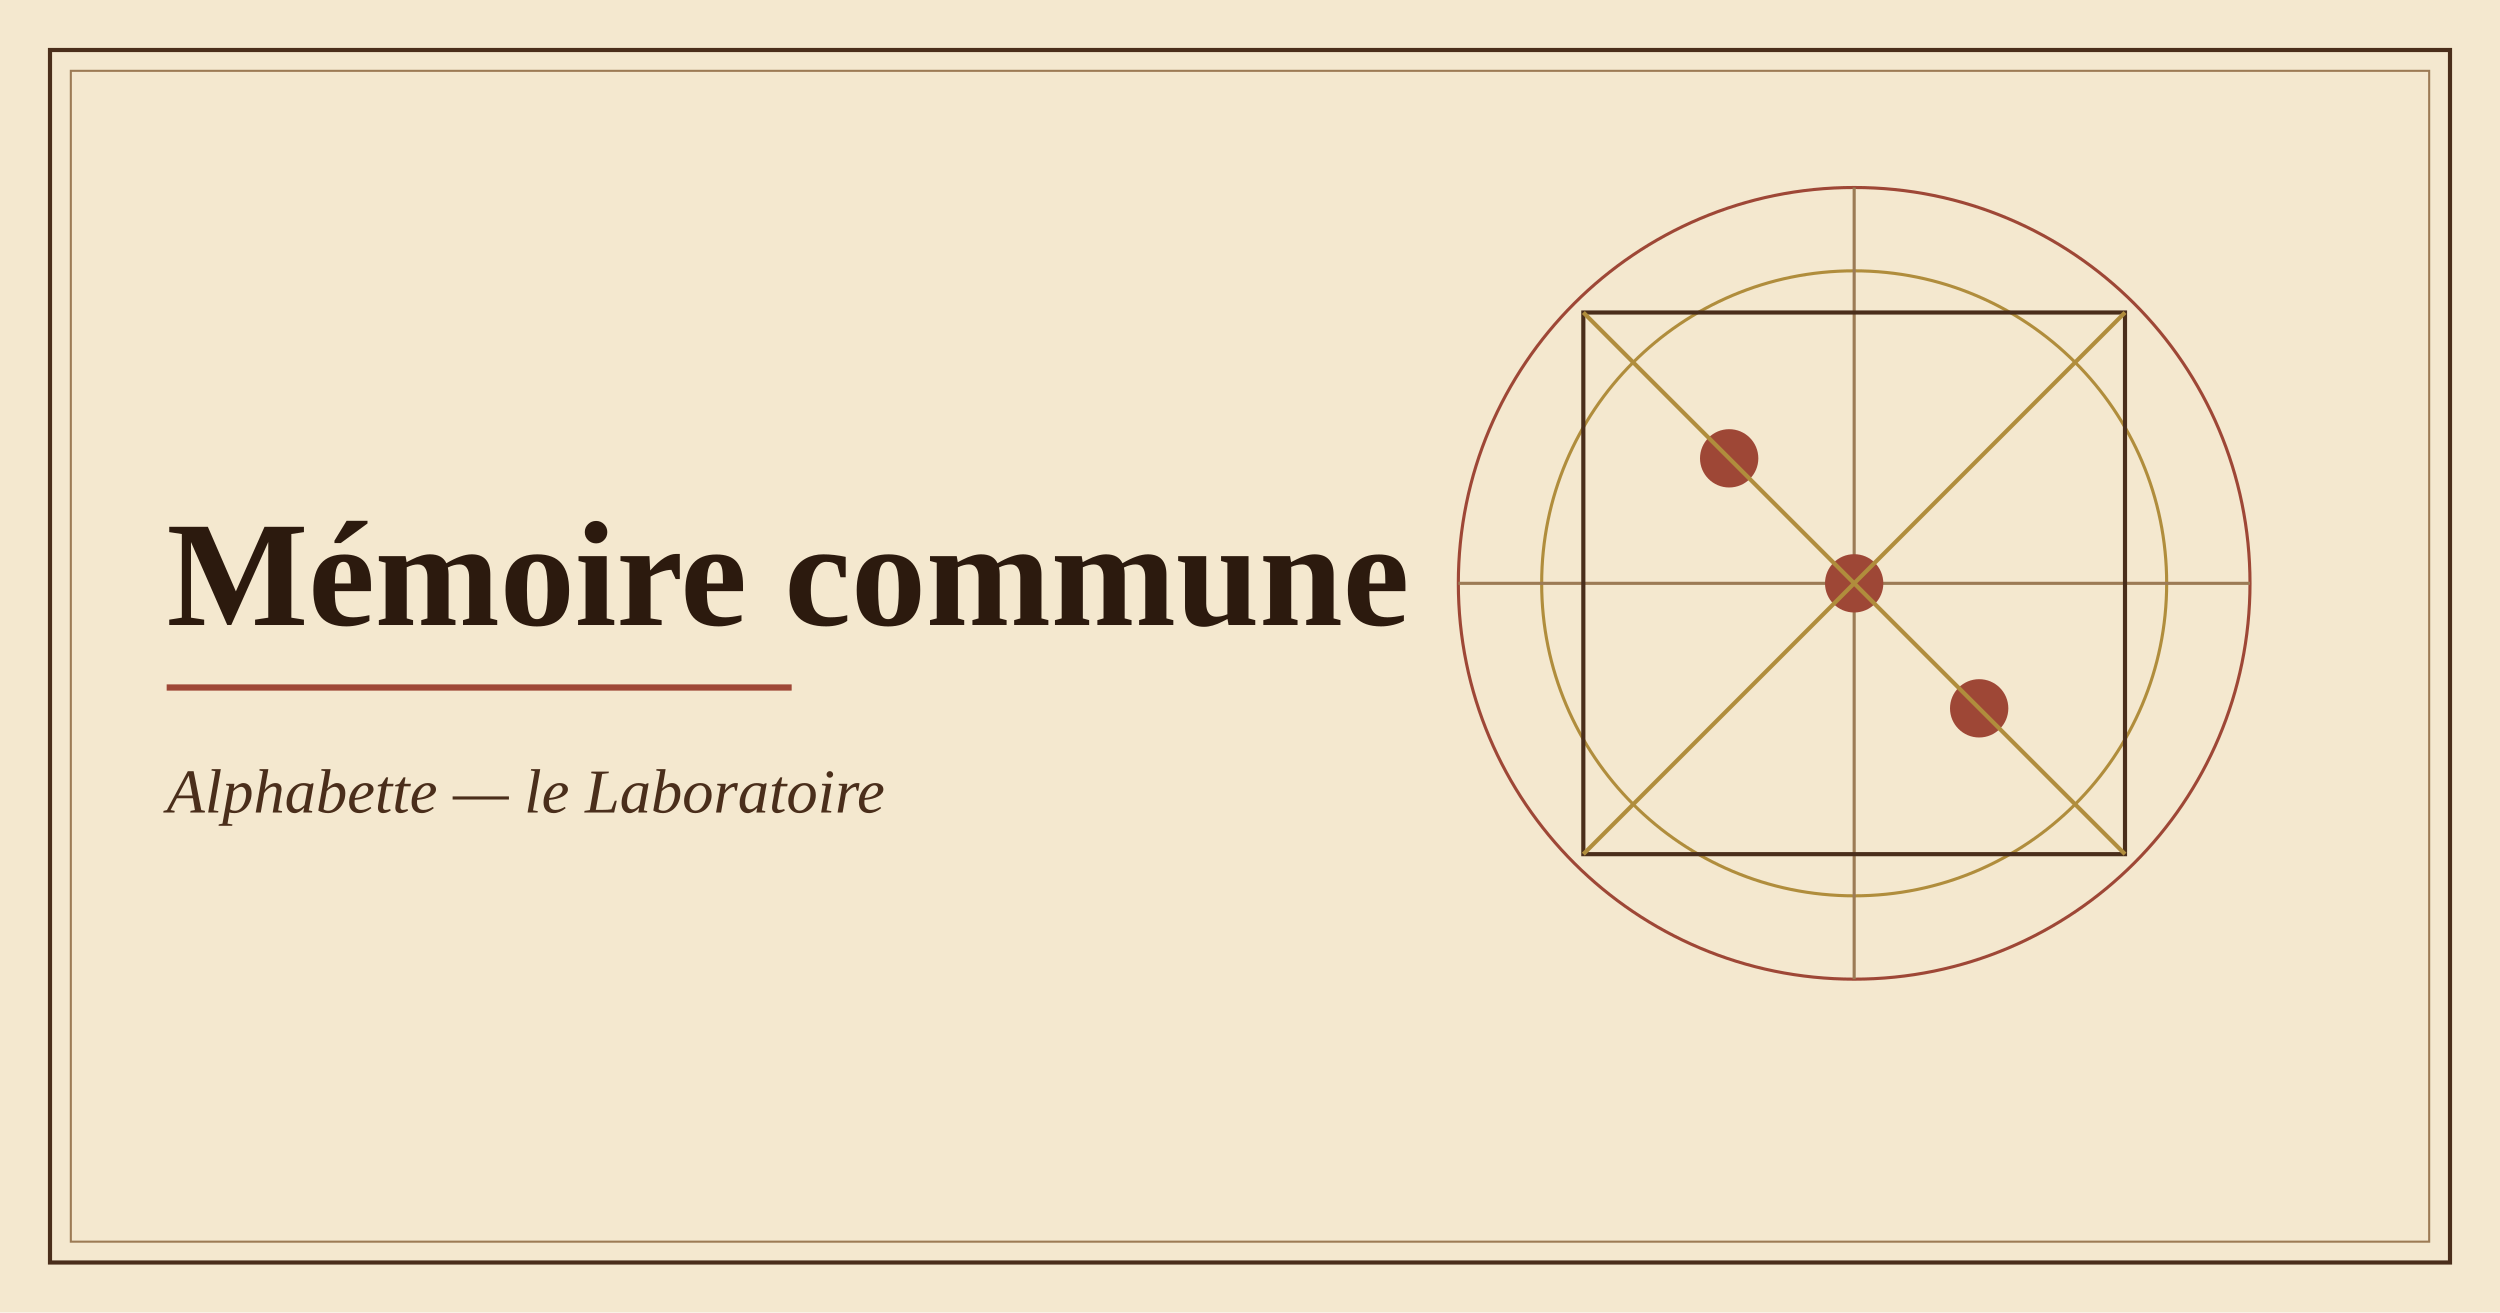
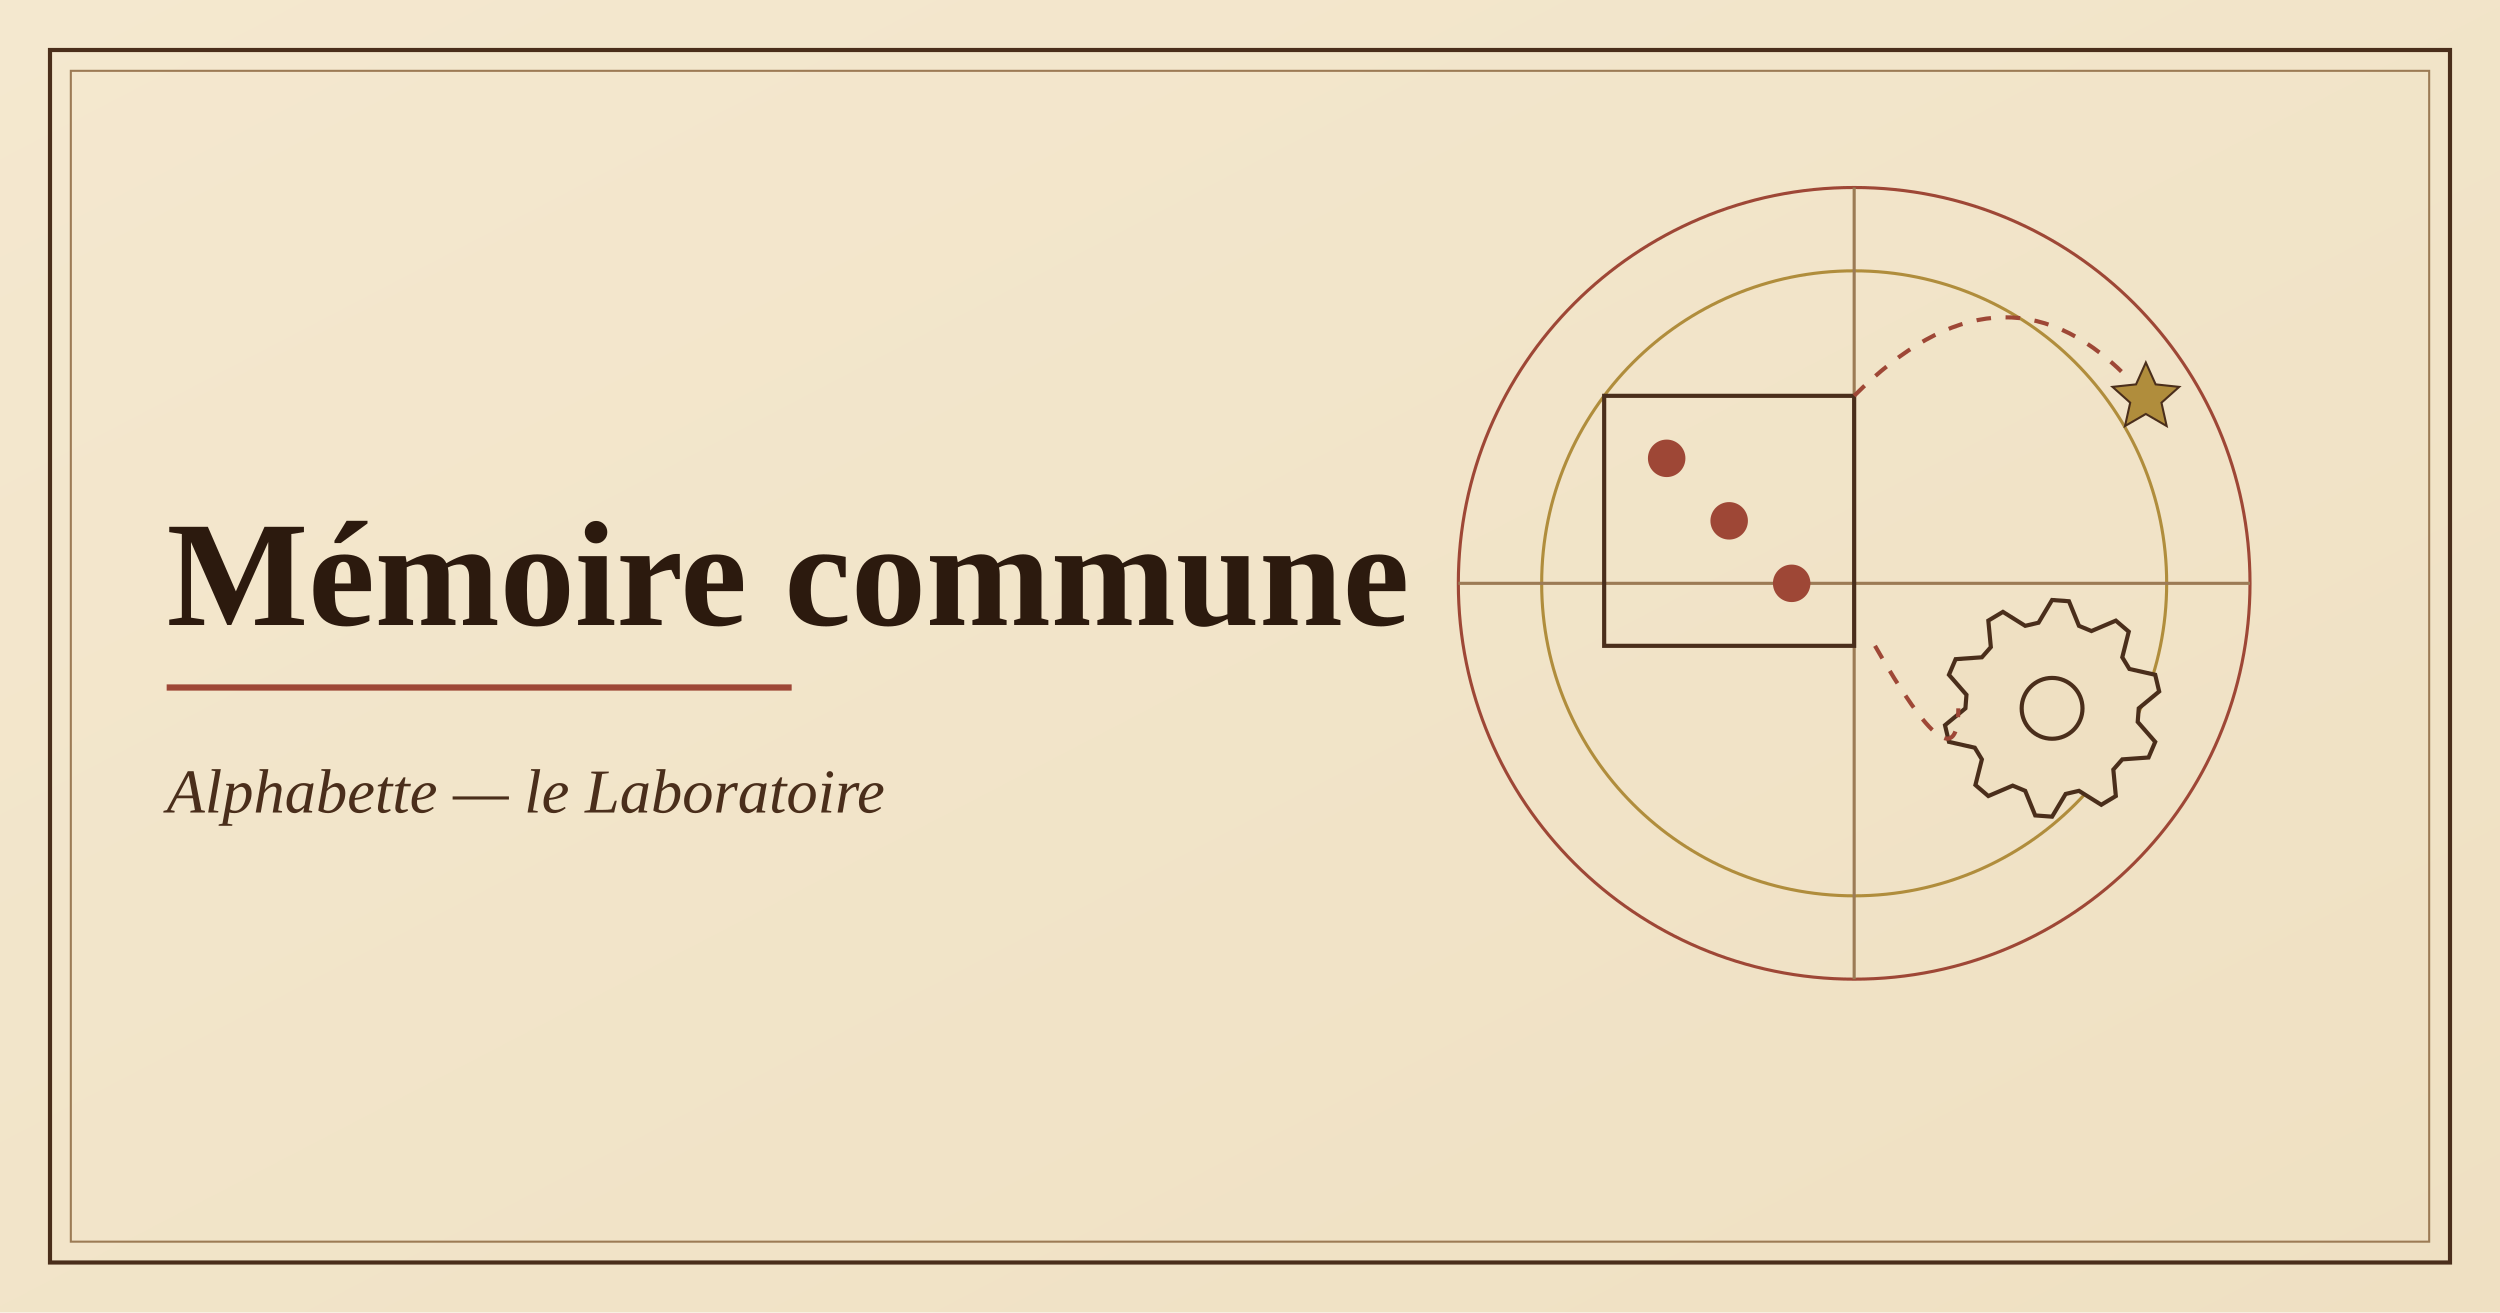
<svg xmlns="http://www.w3.org/2000/svg" viewBox="0 0 1200 630" width="1200" height="630" role="img" aria-label="Illustration de l'application Mémoire commune">
-   <rect width="1200" height="630" fill="#f4e8cf" />
+   <defs>
+     <linearGradient id="p" x1="0" y1="0" x2="1" y2="1">
+       <stop offset="0" stop-color="#f4e8cf" />
+       <stop offset="1" stop-color="#efe0c2" />
+     </linearGradient>
+   </defs>
+   <rect width="1200" height="630" fill="url(#p)" />
  <rect x="24" y="24" width="1152" height="582" fill="none" stroke="#4a2e1b" stroke-width="2" />
  <rect x="34" y="34" width="1132" height="562" fill="none" stroke="#9c7b55" stroke-width="1" />
  <g fill="none" stroke="#9e4736" stroke-width="1.5">
    <circle cx="890" cy="280" r="190" />
    <circle cx="890" cy="280" r="150" stroke="#b08d3c" />
    <path d="M700 280h380M890 90v380" stroke="#9c7b55" />
  </g>
-   <rect x="760" y="150" width="260" height="260" fill="none" stroke="#4a2e1b" stroke-width="2" />
-   <circle cx="830" cy="220" r="14" fill="#9e4736" />
-   <circle cx="950" cy="340" r="14" fill="#9e4736" />
-   <circle cx="890" cy="280" r="14" fill="#9e4736" />
-   <path d="M760 150 1020 410M1020 150 760 410" stroke="#b08d3c" stroke-width="2" />
+   <rect x="770" y="190" width="120" height="120" fill="none" stroke="#4a2e1b" stroke-width="2" />
+   <circle cx="800" cy="220" r="9" fill="#9e4736" />
+   <circle cx="860" cy="280" r="9" fill="#9e4736" />
+   <circle cx="830" cy="250" r="9" fill="#9e4736" />
+   <path d="M985 288L993.1 288.6L997.9 300.4L1003.9 302.9L1015.6 297.9L1021.8 303.2L1018.7 315.5L1022.1 321.1L1034.5 323.9L1036.4 331.9L1026.6 340L1026.1 346.5L1034.5 356.1L1031.3 363.6L1018.7 364.5L1014.4 369.4L1015.6 382.1L1008.6 386.3L997.9 379.6L991.5 381.1L985 392L976.9 391.4L972.1 379.6L966.1 377.1L954.4 382.1L948.2 376.8L951.3 364.5L947.9 358.9L935.5 356.1L933.6 348.1L943.4 340L943.9 333.5L935.5 323.9L938.7 316.4L951.3 315.5L955.6 310.6L954.4 297.9L961.4 293.7L972.1 300.4L978.5 298.9z" fill="#efe0c2" stroke="#4a2e1b" stroke-width="2" />
+   <circle cx="985" cy="340" r="14.6" fill="none" stroke="#4a2e1b" stroke-width="2" />
+   <path d="M890 190Q960 120 1020 180M900 310Q940 380 940 340" fill="none" stroke="#9e4736" stroke-width="2" stroke-dasharray="7 7" />
+   <path d="M1030 174l4.7 10.5 11.3 1.2-8.5 7.6 2.5 11.2-10-5.8-10 5.8 2.5-11.2-8.5-7.6 11.3-1.2z" fill="#b08d3c" stroke="#4a2e1b" stroke-width="1" />
  <text x="80" y="300" font-family="Georgia,'Times New Roman',serif" font-size="72" font-weight="700" fill="#2c1a0e">Mémoire commune</text>
  <path d="M80 330h300" stroke="#9e4736" stroke-width="3" />
  <text x="80" y="390" font-family="Georgia,'Times New Roman',serif" font-size="30" font-style="italic" fill="#4a2e1b">Alphabette — le Laboratoire</text>
</svg>
